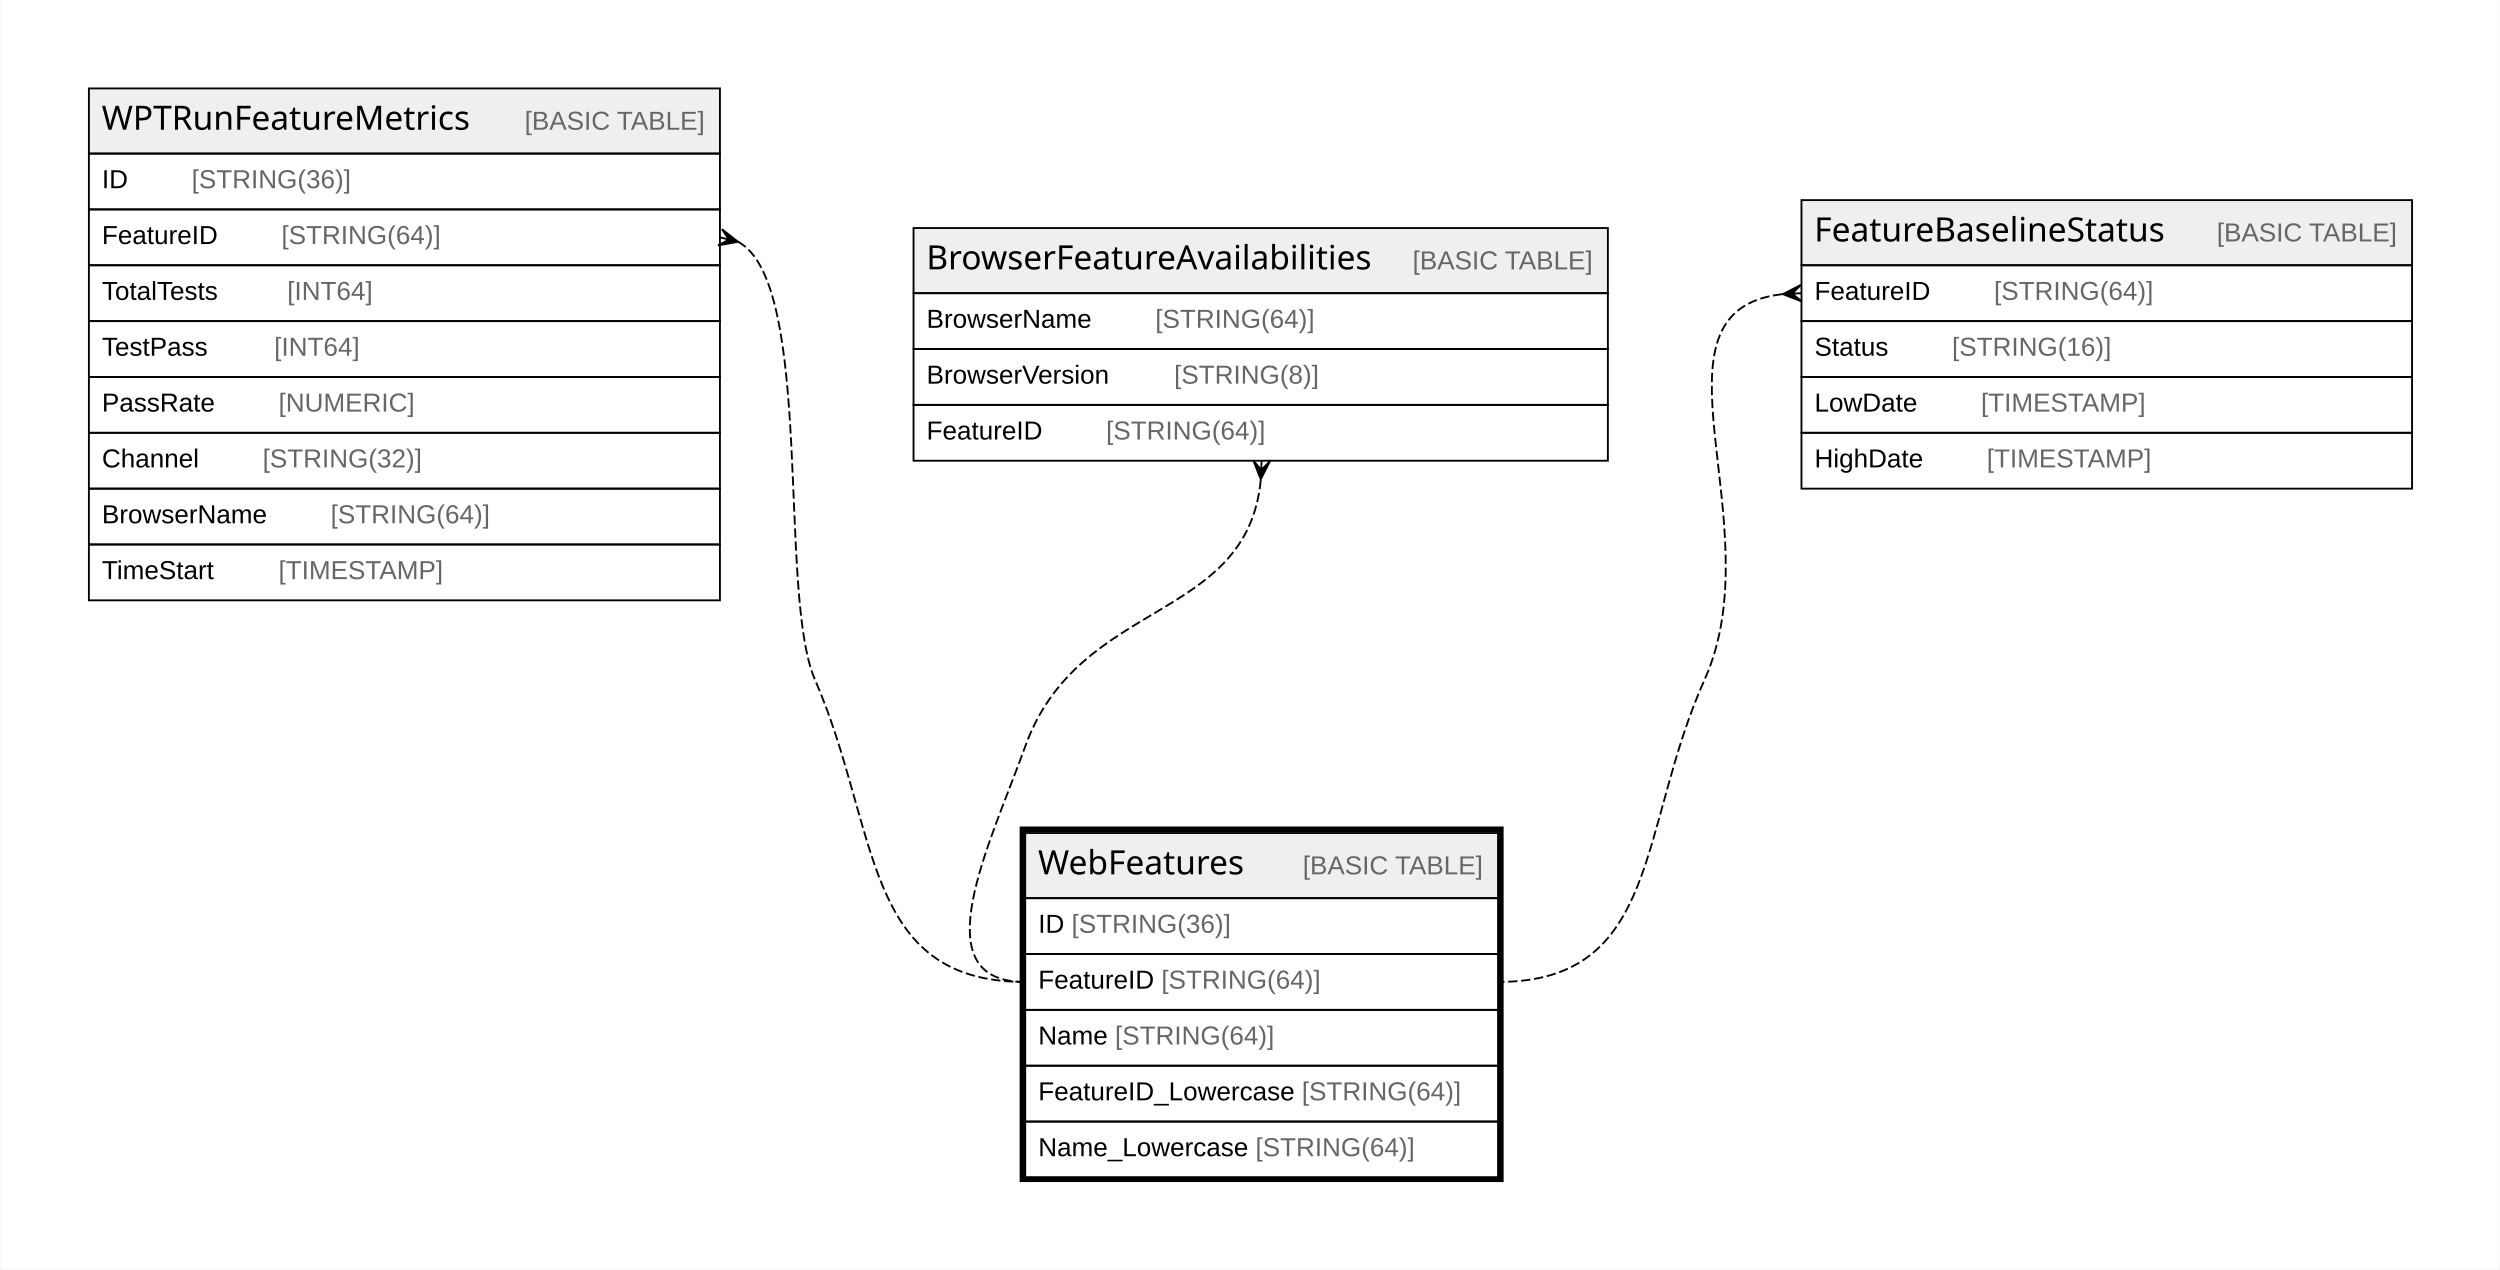
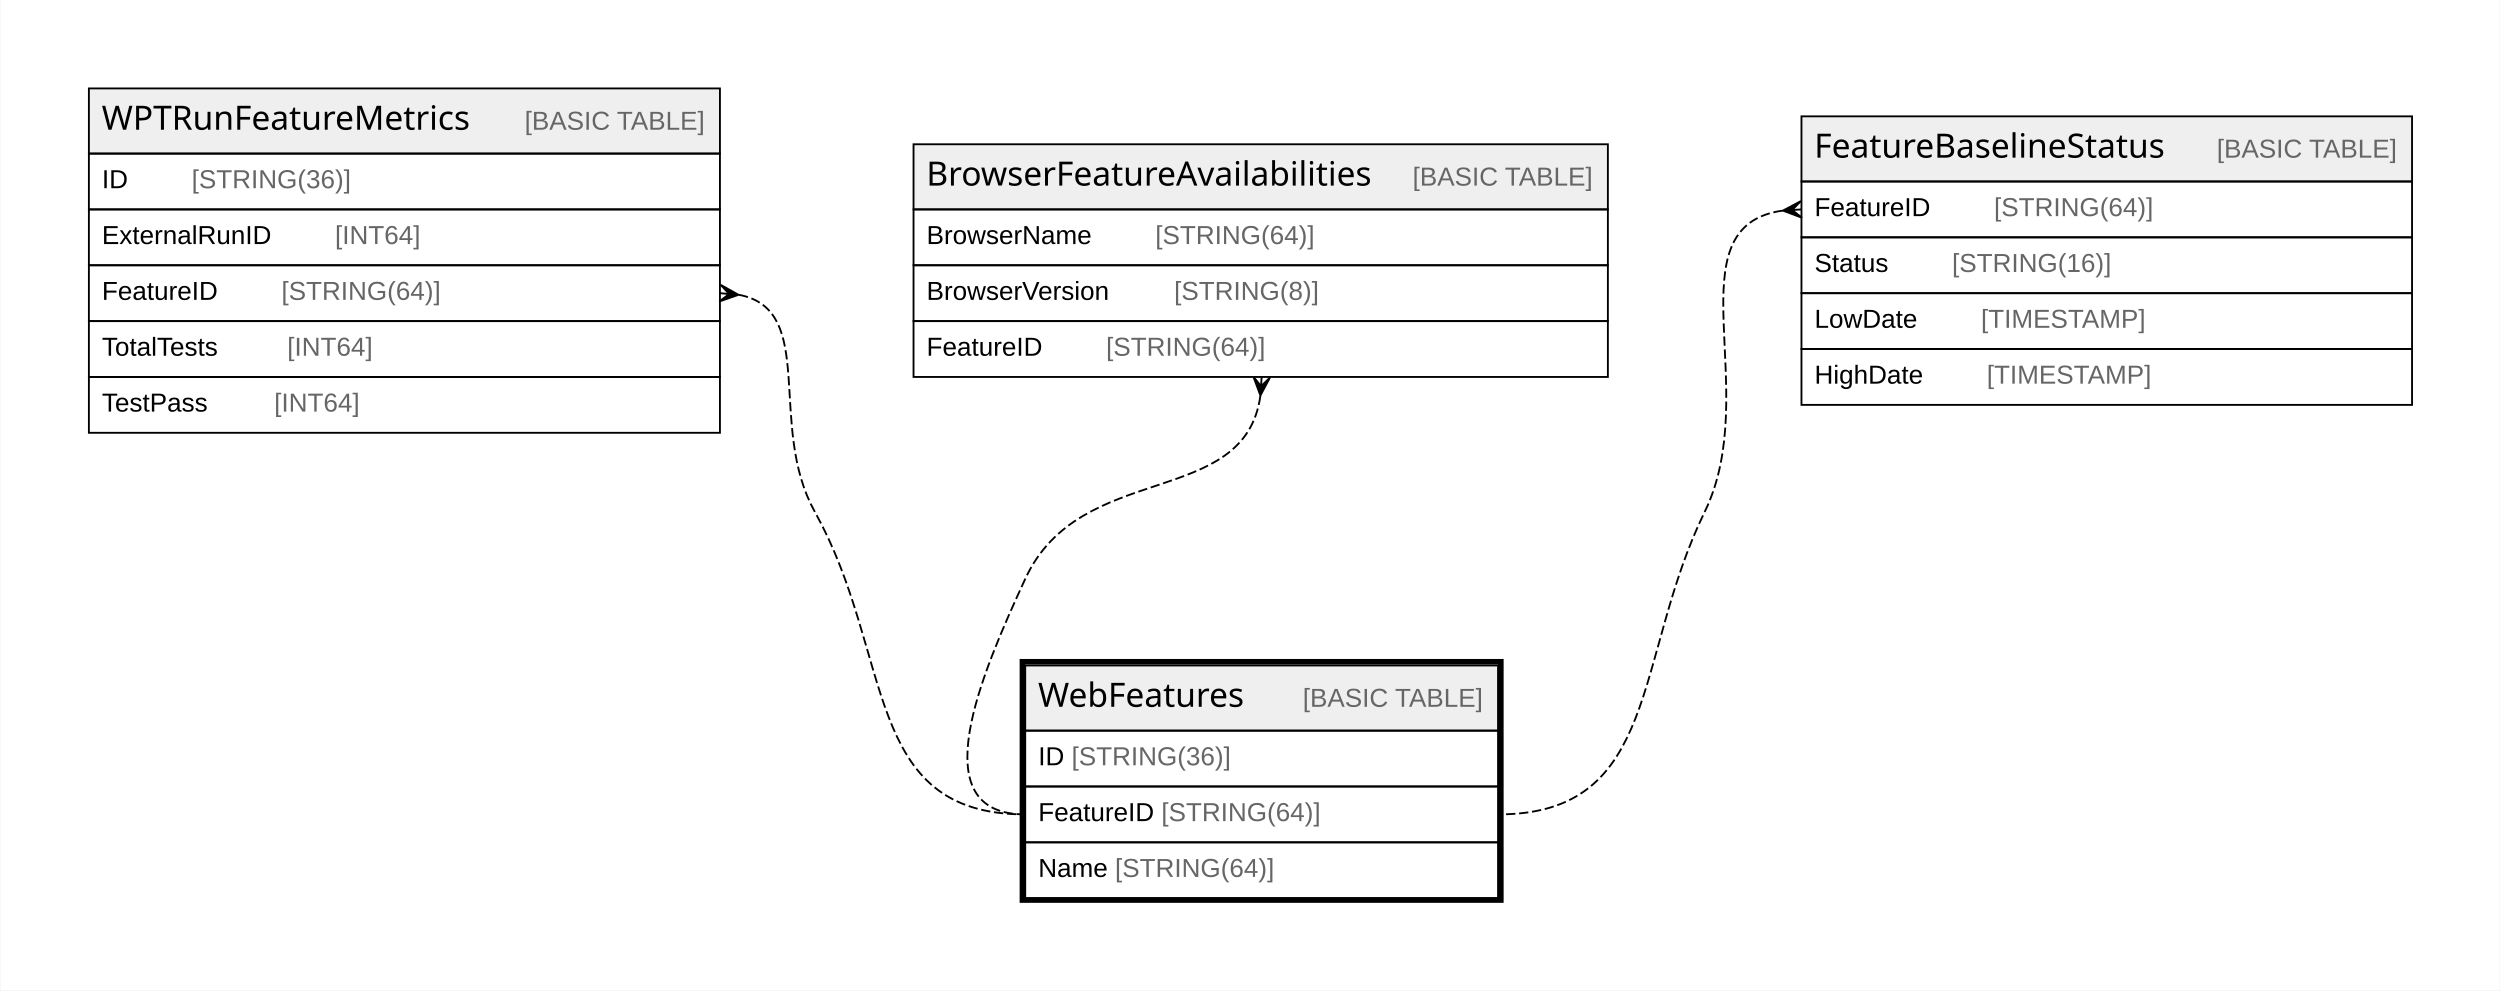
- <svg xmlns="http://www.w3.org/2000/svg" width="1343pt" height="682pt" viewBox="0.00 0.00 1342.50 682.00">
-   <g id="graph0" class="graph" transform="scale(1 1) rotate(0) translate(4 678)">
-     <polygon fill="#ffffff" stroke="transparent" points="-4,4 -4,-678 1338.5,-678 1338.5,4 -4,4" />
+ <svg xmlns="http://www.w3.org/2000/svg" width="1343pt" height="532pt" viewBox="0.00 0.00 1342.50 532.00">
+   <g id="graph0" class="graph" transform="scale(1 1) rotate(0) translate(4 528)">
+     <polygon fill="#ffffff" stroke="transparent" points="-4,4 -4,-528 1338.5,-528 1338.5,4 -4,4" />
    <g id="node1" class="node">
-       <polygon fill="#efefef" stroke="transparent" points="546.5,-195.5 546.5,-230.5 800.5,-230.5 800.5,-195.5 546.5,-195.5" />
-       <polygon fill="none" stroke="#000000" points="546.5,-195.5 546.5,-230.5 800.5,-230.5 800.5,-195.5 546.5,-195.5" />
-       <text text-anchor="start" x="553.377" y="-208.3" font-family="Arial Bold" font-size="18.00" fill="#000000">WebFeatures</text>
-       <text text-anchor="start" x="661.395" y="-208.3" font-family="Arial" font-size="14.00" fill="#000000">    </text>
-       <text text-anchor="start" x="695.6" y="-208.3" font-family="Arial" font-size="14.00" fill="#666666">[BASIC TABLE]</text>
-       <polygon fill="none" stroke="#000000" points="546.5,-165.5 546.5,-195.5 800.5,-195.5 800.5,-165.5 546.5,-165.5" />
-       <text text-anchor="start" x="553.5" y="-176.9" font-family="Arial" font-size="14.00" fill="#000000">ID </text>
-       <text text-anchor="start" x="571.388" y="-176.9" font-family="Arial" font-size="14.00" fill="#666666">[STRING(36)]</text>
-       <polygon fill="none" stroke="#000000" points="546.5,-135.5 546.5,-165.5 800.5,-165.5 800.5,-135.5 546.5,-135.5" />
-       <text text-anchor="start" x="553.5" y="-146.9" font-family="Arial" font-size="14.00" fill="#000000">FeatureID </text>
-       <text text-anchor="start" x="619.622" y="-146.9" font-family="Arial" font-size="14.00" fill="#666666">[STRING(64)]</text>
+       <polygon fill="#efefef" stroke="transparent" points="546.5,-135.5 546.5,-170.5 800.5,-170.5 800.5,-135.5 546.5,-135.5" />
+       <polygon fill="none" stroke="#000000" points="546.5,-135.5 546.5,-170.5 800.5,-170.5 800.5,-135.5 546.5,-135.5" />
+       <text text-anchor="start" x="553.377" y="-148.3" font-family="Arial Bold" font-size="18.00" fill="#000000">WebFeatures</text>
+       <text text-anchor="start" x="661.395" y="-148.3" font-family="Arial" font-size="14.00" fill="#000000">    </text>
+       <text text-anchor="start" x="695.6" y="-148.3" font-family="Arial" font-size="14.00" fill="#666666">[BASIC TABLE]</text>
      <polygon fill="none" stroke="#000000" points="546.5,-105.5 546.5,-135.5 800.5,-135.5 800.5,-105.5 546.5,-105.5" />
-       <text text-anchor="start" x="553.5" y="-116.9" font-family="Arial" font-size="14.00" fill="#000000">Name </text>
-       <text text-anchor="start" x="594.723" y="-116.9" font-family="Arial" font-size="14.00" fill="#666666">[STRING(64)]</text>
+       <text text-anchor="start" x="553.5" y="-116.9" font-family="Arial" font-size="14.00" fill="#000000">ID </text>
+       <text text-anchor="start" x="571.388" y="-116.9" font-family="Arial" font-size="14.00" fill="#666666">[STRING(36)]</text>
      <polygon fill="none" stroke="#000000" points="546.5,-75.5 546.5,-105.5 800.5,-105.5 800.5,-75.5 546.5,-75.5" />
-       <text text-anchor="start" x="553.5" y="-86.9" font-family="Arial" font-size="14.00" fill="#000000">FeatureID_Lowercase </text>
-       <text text-anchor="start" x="695.085" y="-86.9" font-family="Arial" font-size="14.00" fill="#666666">[STRING(64)]</text>
+       <text text-anchor="start" x="553.5" y="-86.9" font-family="Arial" font-size="14.00" fill="#000000">FeatureID </text>
+       <text text-anchor="start" x="619.622" y="-86.9" font-family="Arial" font-size="14.00" fill="#666666">[STRING(64)]</text>
      <polygon fill="none" stroke="#000000" points="546.5,-45.5 546.5,-75.5 800.5,-75.5 800.5,-45.5 546.5,-45.5" />
-       <text text-anchor="start" x="553.5" y="-56.9" font-family="Arial" font-size="14.00" fill="#000000">Name_Lowercase </text>
-       <text text-anchor="start" x="670.186" y="-56.9" font-family="Arial" font-size="14.00" fill="#666666">[STRING(64)]</text>
-       <polygon fill="none" stroke="#000000" stroke-width="3" points="545,-44.5 545,-232.5 802,-232.5 802,-44.5 545,-44.5" />
+       <text text-anchor="start" x="553.5" y="-56.9" font-family="Arial" font-size="14.00" fill="#000000">Name </text>
+       <text text-anchor="start" x="594.723" y="-56.9" font-family="Arial" font-size="14.00" fill="#666666">[STRING(64)]</text>
+       <polygon fill="none" stroke="#000000" stroke-width="3" points="545,-44.5 545,-172.5 802,-172.5 802,-44.5 545,-44.5" />
    </g>
    <g id="node2" class="node">
-       <polygon fill="#efefef" stroke="transparent" points="43.5,-595.5 43.5,-630.5 382.5,-630.5 382.5,-595.5 43.5,-595.5" />
-       <polygon fill="none" stroke="#000000" points="43.5,-595.5 43.5,-630.5 382.5,-630.5 382.5,-595.5 43.5,-595.5" />
-       <text text-anchor="start" x="50.386" y="-608.3" font-family="Arial Bold" font-size="18.00" fill="#000000">WPTRunFeatureMetrics</text>
-       <text text-anchor="start" x="243.386" y="-608.3" font-family="Arial" font-size="14.00" fill="#000000">    </text>
-       <text text-anchor="start" x="277.59" y="-608.3" font-family="Arial" font-size="14.00" fill="#666666">[BASIC TABLE]</text>
-       <polygon fill="none" stroke="#000000" points="43.5,-565.5 43.5,-595.5 382.5,-595.5 382.5,-565.5 43.5,-565.5" />
-       <text text-anchor="start" x="50.5" y="-576.9" font-family="Arial" font-size="14.00" fill="#000000">ID    </text>
-       <text text-anchor="start" x="98.702" y="-576.9" font-family="Arial" font-size="14.00" fill="#666666">[STRING(36)]</text>
-       <polygon fill="none" stroke="#000000" points="43.5,-535.5 43.5,-565.5 382.5,-565.5 382.5,-535.5 43.5,-535.5" />
-       <text text-anchor="start" x="50.5" y="-546.9" font-family="Arial" font-size="14.00" fill="#000000">FeatureID    </text>
-       <text text-anchor="start" x="146.936" y="-546.9" font-family="Arial" font-size="14.00" fill="#666666">[STRING(64)]</text>
-       <polygon fill="none" stroke="#000000" points="43.5,-505.5 43.5,-535.5 382.5,-535.5 382.5,-505.5 43.5,-505.5" />
-       <text text-anchor="start" x="50.5" y="-516.9" font-family="Arial" font-size="14.00" fill="#000000">TotalTests    </text>
-       <text text-anchor="start" x="150.046" y="-516.9" font-family="Arial" font-size="14.00" fill="#666666">[INT64]</text>
-       <polygon fill="none" stroke="#000000" points="43.5,-475.5 43.5,-505.5 382.5,-505.5 382.5,-475.5 43.5,-475.5" />
-       <text text-anchor="start" x="50.5" y="-486.9" font-family="Arial" font-size="14.00" fill="#000000">TestPass    </text>
-       <text text-anchor="start" x="143.05" y="-486.9" font-family="Arial" font-size="14.00" fill="#666666">[INT64]</text>
-       <polygon fill="none" stroke="#000000" points="43.5,-445.5 43.5,-475.5 382.5,-475.5 382.5,-445.5 43.5,-445.5" />
-       <text text-anchor="start" x="50.5" y="-456.9" font-family="Arial" font-size="14.00" fill="#000000">PassRate    </text>
-       <text text-anchor="start" x="145.386" y="-456.9" font-family="Arial" font-size="14.00" fill="#666666">[NUMERIC]</text>
+       <polygon fill="#efefef" stroke="transparent" points="43.5,-445.5 43.5,-480.5 382.5,-480.5 382.5,-445.5 43.5,-445.5" />
+       <polygon fill="none" stroke="#000000" points="43.5,-445.5 43.5,-480.5 382.5,-480.5 382.5,-445.5 43.5,-445.5" />
+       <text text-anchor="start" x="50.386" y="-458.3" font-family="Arial Bold" font-size="18.00" fill="#000000">WPTRunFeatureMetrics</text>
+       <text text-anchor="start" x="243.386" y="-458.3" font-family="Arial" font-size="14.00" fill="#000000">    </text>
+       <text text-anchor="start" x="277.59" y="-458.3" font-family="Arial" font-size="14.00" fill="#666666">[BASIC TABLE]</text>
      <polygon fill="none" stroke="#000000" points="43.5,-415.5 43.5,-445.5 382.5,-445.5 382.5,-415.5 43.5,-415.5" />
-       <text text-anchor="start" x="50.5" y="-426.9" font-family="Arial" font-size="14.00" fill="#000000">Channel    </text>
-       <text text-anchor="start" x="136.831" y="-426.9" font-family="Arial" font-size="14.00" fill="#666666">[STRING(32)]</text>
+       <text text-anchor="start" x="50.5" y="-426.9" font-family="Arial" font-size="14.00" fill="#000000">ID    </text>
+       <text text-anchor="start" x="98.702" y="-426.9" font-family="Arial" font-size="14.00" fill="#666666">[STRING(36)]</text>
      <polygon fill="none" stroke="#000000" points="43.5,-385.5 43.5,-415.5 382.5,-415.5 382.5,-385.5 43.5,-385.5" />
-       <text text-anchor="start" x="50.5" y="-396.9" font-family="Arial" font-size="14.00" fill="#000000">BrowserName    </text>
-       <text text-anchor="start" x="173.367" y="-396.9" font-family="Arial" font-size="14.00" fill="#666666">[STRING(64)]</text>
+       <text text-anchor="start" x="50.5" y="-396.9" font-family="Arial" font-size="14.00" fill="#000000">ExternalRunID    </text>
+       <text text-anchor="start" x="175.716" y="-396.9" font-family="Arial" font-size="14.00" fill="#666666">[INT64]</text>
      <polygon fill="none" stroke="#000000" points="43.5,-355.5 43.5,-385.5 382.5,-385.5 382.5,-355.5 43.5,-355.5" />
-       <text text-anchor="start" x="50.5" y="-366.9" font-family="Arial" font-size="14.00" fill="#000000">TimeStart    </text>
-       <text text-anchor="start" x="145.368" y="-366.9" font-family="Arial" font-size="14.00" fill="#666666">[TIMESTAMP]</text>
+       <text text-anchor="start" x="50.5" y="-366.9" font-family="Arial" font-size="14.00" fill="#000000">FeatureID    </text>
+       <text text-anchor="start" x="146.936" y="-366.9" font-family="Arial" font-size="14.00" fill="#666666">[STRING(64)]</text>
+       <polygon fill="none" stroke="#000000" points="43.5,-325.5 43.5,-355.5 382.5,-355.5 382.5,-325.5 43.5,-325.5" />
+       <text text-anchor="start" x="50.5" y="-336.9" font-family="Arial" font-size="14.00" fill="#000000">TotalTests    </text>
+       <text text-anchor="start" x="150.046" y="-336.9" font-family="Arial" font-size="14.00" fill="#666666">[INT64]</text>
+       <polygon fill="none" stroke="#000000" points="43.5,-295.5 43.5,-325.5 382.5,-325.5 382.5,-295.5 43.5,-295.5" />
+       <text text-anchor="start" x="50.5" y="-306.9" font-family="Arial" font-size="14.00" fill="#000000">TestPass    </text>
+       <text text-anchor="start" x="143.05" y="-306.9" font-family="Arial" font-size="14.00" fill="#666666">[INT64]</text>
    </g>
    <g id="edge1" class="edge">
-       <path fill="none" stroke="#000000" stroke-dasharray="5,2" d="M392.252,-548.109C433.433,-526.144 413.431,-359.228 433.5,-313 468.53,-232.308 458.532,-150.5 546.5,-150.5" />
-       <polygon fill="#000000" stroke="#000000" points="392.212,-548.119 381.428,-546.13 387.356,-549.309 382.5,-550.5 382.5,-550.5 382.5,-550.5 387.356,-549.309 383.572,-554.87 392.212,-548.119 392.212,-548.119" />
+       <path fill="none" stroke="#000000" stroke-dasharray="5,2" d="M392.688,-369.628C435.231,-361.578 407.621,-299.423 433.5,-253 476.334,-176.165 458.532,-90.5 546.5,-90.5" />
+       <polygon fill="#000000" stroke="#000000" points="392.464,-369.648 382.116,-366.016 387.482,-370.074 382.5,-370.5 382.5,-370.5 382.5,-370.5 387.482,-370.074 382.884,-374.984 392.464,-369.648 392.464,-369.648" />
    </g>
    <g id="node3" class="node">
-       <polygon fill="#efefef" stroke="transparent" points="486.5,-520.5 486.5,-555.5 859.5,-555.5 859.5,-520.5 486.5,-520.5" />
-       <polygon fill="none" stroke="#000000" points="486.5,-520.5 486.5,-555.5 859.5,-555.5 859.5,-520.5 486.5,-520.5" />
-       <text text-anchor="start" x="493.382" y="-533.3" font-family="Arial Bold" font-size="18.00" fill="#000000">BrowserFeatureAvailabilities</text>
-       <text text-anchor="start" x="720.389" y="-533.3" font-family="Arial" font-size="14.00" fill="#000000">    </text>
-       <text text-anchor="start" x="754.594" y="-533.3" font-family="Arial" font-size="14.00" fill="#666666">[BASIC TABLE]</text>
-       <polygon fill="none" stroke="#000000" points="486.5,-490.5 486.5,-520.5 859.5,-520.5 859.5,-490.5 486.5,-490.5" />
-       <text text-anchor="start" x="493.5" y="-501.9" font-family="Arial" font-size="14.00" fill="#000000">BrowserName    </text>
-       <text text-anchor="start" x="616.367" y="-501.9" font-family="Arial" font-size="14.00" fill="#666666">[STRING(64)]</text>
-       <polygon fill="none" stroke="#000000" points="486.5,-460.5 486.5,-490.5 859.5,-490.5 859.5,-460.5 486.5,-460.5" />
-       <text text-anchor="start" x="493.5" y="-471.9" font-family="Arial" font-size="14.00" fill="#000000">BrowserVersion    </text>
-       <text text-anchor="start" x="626.486" y="-471.9" font-family="Arial" font-size="14.00" fill="#666666">[STRING(8)]</text>
-       <polygon fill="none" stroke="#000000" points="486.5,-430.5 486.5,-460.5 859.5,-460.5 859.5,-430.5 486.5,-430.5" />
-       <text text-anchor="start" x="493.5" y="-441.9" font-family="Arial" font-size="14.00" fill="#000000">FeatureID    </text>
-       <text text-anchor="start" x="589.936" y="-441.9" font-family="Arial" font-size="14.00" fill="#666666">[STRING(64)]</text>
+       <polygon fill="#efefef" stroke="transparent" points="486.5,-415.5 486.5,-450.5 859.5,-450.5 859.5,-415.5 486.5,-415.5" />
+       <polygon fill="none" stroke="#000000" points="486.5,-415.5 486.5,-450.5 859.5,-450.5 859.5,-415.5 486.5,-415.5" />
+       <text text-anchor="start" x="493.382" y="-428.3" font-family="Arial Bold" font-size="18.00" fill="#000000">BrowserFeatureAvailabilities</text>
+       <text text-anchor="start" x="720.389" y="-428.3" font-family="Arial" font-size="14.00" fill="#000000">    </text>
+       <text text-anchor="start" x="754.594" y="-428.3" font-family="Arial" font-size="14.00" fill="#666666">[BASIC TABLE]</text>
+       <polygon fill="none" stroke="#000000" points="486.5,-385.5 486.5,-415.5 859.5,-415.5 859.5,-385.5 486.5,-385.5" />
+       <text text-anchor="start" x="493.5" y="-396.9" font-family="Arial" font-size="14.00" fill="#000000">BrowserName    </text>
+       <text text-anchor="start" x="616.367" y="-396.9" font-family="Arial" font-size="14.00" fill="#666666">[STRING(64)]</text>
+       <polygon fill="none" stroke="#000000" points="486.5,-355.5 486.5,-385.5 859.5,-385.5 859.5,-355.5 486.5,-355.5" />
+       <text text-anchor="start" x="493.5" y="-366.9" font-family="Arial" font-size="14.00" fill="#000000">BrowserVersion    </text>
+       <text text-anchor="start" x="626.486" y="-366.9" font-family="Arial" font-size="14.00" fill="#666666">[STRING(8)]</text>
+       <polygon fill="none" stroke="#000000" points="486.5,-325.5 486.5,-355.5 859.5,-355.5 859.5,-325.5 486.5,-325.5" />
+       <text text-anchor="start" x="493.5" y="-336.9" font-family="Arial" font-size="14.00" fill="#000000">FeatureID    </text>
+       <text text-anchor="start" x="589.936" y="-336.9" font-family="Arial" font-size="14.00" fill="#666666">[STRING(64)]</text>
    </g>
    <g id="edge2" class="edge">
-       <path fill="none" stroke="#000000" stroke-dasharray="5,2" d="M673.022,-420.13C665.655,-343.289 575.265,-356.893 546.5,-277 527.454,-224.102 490.278,-150.5 546.5,-150.5" />
-       <polygon fill="#000000" stroke="#000000" points="673.039,-420.511 669.005,-430.707 673.27,-425.505 673.5,-430.5 673.5,-430.5 673.5,-430.5 673.27,-425.505 677.995,-430.293 673.039,-420.511 673.039,-420.511" />
+       <path fill="none" stroke="#000000" stroke-dasharray="5,2" d="M672.833,-315.369C664.287,-254.26 576.058,-281.129 546.5,-217 522.966,-165.94 490.278,-90.5 546.5,-90.5" />
+       <polygon fill="#000000" stroke="#000000" points="672.843,-315.522 669.01,-325.796 673.171,-320.511 673.5,-325.5 673.5,-325.5 673.5,-325.5 673.171,-320.511 677.99,-325.204 672.843,-315.522 672.843,-315.522" />
    </g>
    <g id="node4" class="node">
-       <polygon fill="#efefef" stroke="transparent" points="963.5,-535.5 963.5,-570.5 1291.5,-570.5 1291.5,-535.5 963.5,-535.5" />
-       <polygon fill="none" stroke="#000000" points="963.5,-535.5 963.5,-570.5 1291.5,-570.5 1291.5,-535.5 963.5,-535.5" />
-       <text text-anchor="start" x="970.359" y="-548.3" font-family="Arial Bold" font-size="18.00" fill="#000000">FeatureBaselineStatus</text>
-       <text text-anchor="start" x="1152.413" y="-548.3" font-family="Arial" font-size="14.00" fill="#000000">    </text>
-       <text text-anchor="start" x="1186.617" y="-548.3" font-family="Arial" font-size="14.00" fill="#666666">[BASIC TABLE]</text>
-       <polygon fill="none" stroke="#000000" points="963.5,-505.5 963.5,-535.5 1291.5,-535.5 1291.5,-505.5 963.5,-505.5" />
-       <text text-anchor="start" x="970.5" y="-516.9" font-family="Arial" font-size="14.00" fill="#000000">FeatureID    </text>
-       <text text-anchor="start" x="1066.936" y="-516.9" font-family="Arial" font-size="14.00" fill="#666666">[STRING(64)]</text>
-       <polygon fill="none" stroke="#000000" points="963.5,-475.5 963.5,-505.5 1291.5,-505.5 1291.5,-475.5 963.5,-475.5" />
-       <text text-anchor="start" x="970.5" y="-486.9" font-family="Arial" font-size="14.00" fill="#000000">Status    </text>
-       <text text-anchor="start" x="1044.388" y="-486.9" font-family="Arial" font-size="14.00" fill="#666666">[STRING(16)]</text>
-       <polygon fill="none" stroke="#000000" points="963.5,-445.5 963.5,-475.5 1291.5,-475.5 1291.5,-445.5 963.5,-445.5" />
-       <text text-anchor="start" x="970.5" y="-456.9" font-family="Arial" font-size="14.00" fill="#000000">LowDate    </text>
-       <text text-anchor="start" x="1059.939" y="-456.9" font-family="Arial" font-size="14.00" fill="#666666">[TIMESTAMP]</text>
-       <polygon fill="none" stroke="#000000" points="963.5,-415.5 963.5,-445.5 1291.5,-445.5 1291.5,-415.5 963.5,-415.5" />
-       <text text-anchor="start" x="970.5" y="-426.9" font-family="Arial" font-size="14.00" fill="#000000">HighDate    </text>
-       <text text-anchor="start" x="1063.046" y="-426.9" font-family="Arial" font-size="14.00" fill="#666666">[TIMESTAMP]</text>
+       <polygon fill="#efefef" stroke="transparent" points="963.5,-430.5 963.5,-465.5 1291.5,-465.5 1291.5,-430.5 963.5,-430.5" />
+       <polygon fill="none" stroke="#000000" points="963.5,-430.5 963.5,-465.5 1291.5,-465.5 1291.5,-430.5 963.5,-430.5" />
+       <text text-anchor="start" x="970.359" y="-443.3" font-family="Arial Bold" font-size="18.00" fill="#000000">FeatureBaselineStatus</text>
+       <text text-anchor="start" x="1152.413" y="-443.3" font-family="Arial" font-size="14.00" fill="#000000">    </text>
+       <text text-anchor="start" x="1186.617" y="-443.3" font-family="Arial" font-size="14.00" fill="#666666">[BASIC TABLE]</text>
+       <polygon fill="none" stroke="#000000" points="963.5,-400.5 963.5,-430.5 1291.5,-430.5 1291.5,-400.5 963.5,-400.5" />
+       <text text-anchor="start" x="970.5" y="-411.9" font-family="Arial" font-size="14.00" fill="#000000">FeatureID    </text>
+       <text text-anchor="start" x="1066.936" y="-411.9" font-family="Arial" font-size="14.00" fill="#666666">[STRING(64)]</text>
+       <polygon fill="none" stroke="#000000" points="963.5,-370.5 963.5,-400.5 1291.5,-400.5 1291.5,-370.5 963.5,-370.5" />
+       <text text-anchor="start" x="970.5" y="-381.9" font-family="Arial" font-size="14.00" fill="#000000">Status    </text>
+       <text text-anchor="start" x="1044.388" y="-381.9" font-family="Arial" font-size="14.00" fill="#666666">[STRING(16)]</text>
+       <polygon fill="none" stroke="#000000" points="963.5,-340.5 963.5,-370.5 1291.5,-370.5 1291.5,-340.5 963.5,-340.5" />
+       <text text-anchor="start" x="970.5" y="-351.9" font-family="Arial" font-size="14.00" fill="#000000">LowDate    </text>
+       <text text-anchor="start" x="1059.939" y="-351.9" font-family="Arial" font-size="14.00" fill="#666666">[TIMESTAMP]</text>
+       <polygon fill="none" stroke="#000000" points="963.5,-310.5 963.5,-340.5 1291.5,-340.5 1291.5,-310.5 963.5,-310.5" />
+       <text text-anchor="start" x="970.5" y="-321.9" font-family="Arial" font-size="14.00" fill="#000000">HighDate    </text>
+       <text text-anchor="start" x="1063.046" y="-321.9" font-family="Arial" font-size="14.00" fill="#666666">[TIMESTAMP]</text>
    </g>
    <g id="edge3" class="edge">
-       <path fill="none" stroke="#000000" stroke-dasharray="5,2" d="M953.152,-519.956C874.652,-511.116 948.954,-396.33 911.5,-313 875.643,-233.225 887.963,-150.5 800.5,-150.5" />
-       <polygon fill="#000000" stroke="#000000" points="953.514,-519.975 963.264,-524.994 958.507,-520.238 963.5,-520.5 963.5,-520.5 963.5,-520.5 958.507,-520.238 963.736,-516.006 953.514,-519.975 953.514,-519.975" />
+       <path fill="none" stroke="#000000" stroke-dasharray="5,2" d="M953.317,-414.839C893.033,-406.347 943.164,-317.805 911.5,-253 873.103,-174.416 887.963,-90.5 800.5,-90.5" />
+       <polygon fill="#000000" stroke="#000000" points="953.521,-414.852 963.208,-419.991 958.51,-415.176 963.5,-415.5 963.5,-415.5 963.5,-415.5 958.51,-415.176 963.792,-411.009 953.521,-414.852 953.521,-414.852" />
    </g>
  </g>
</svg>
